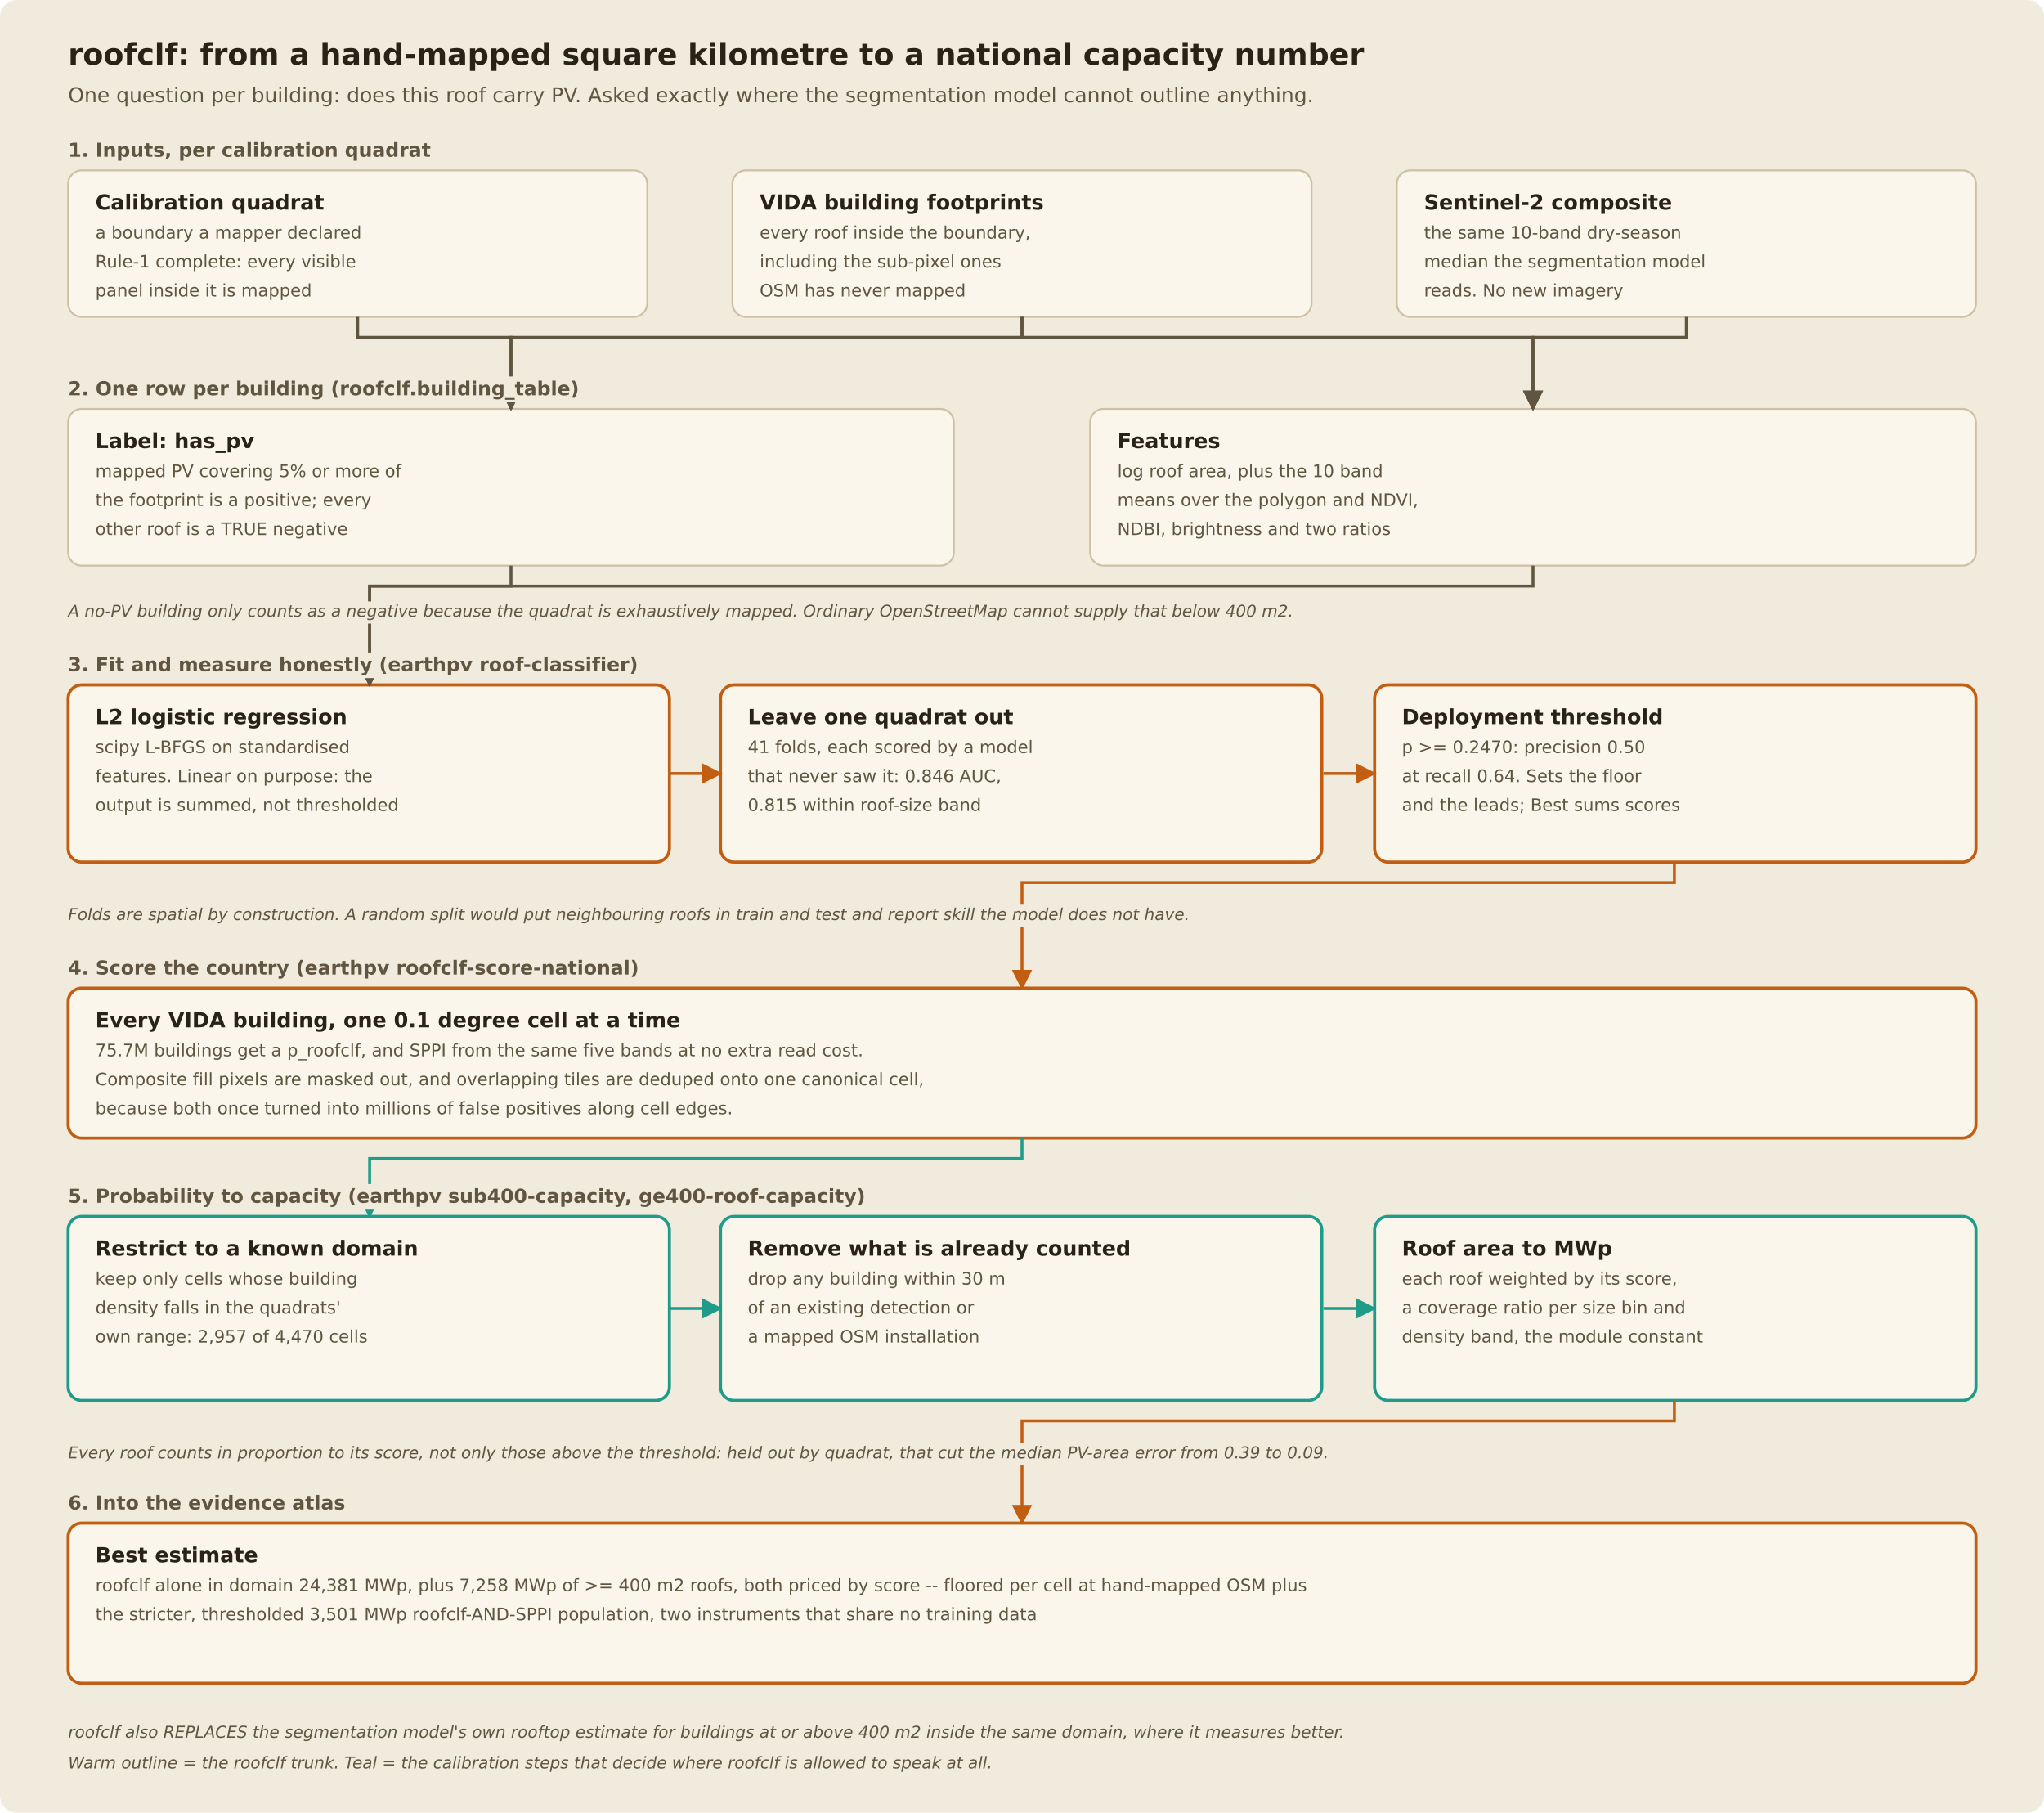
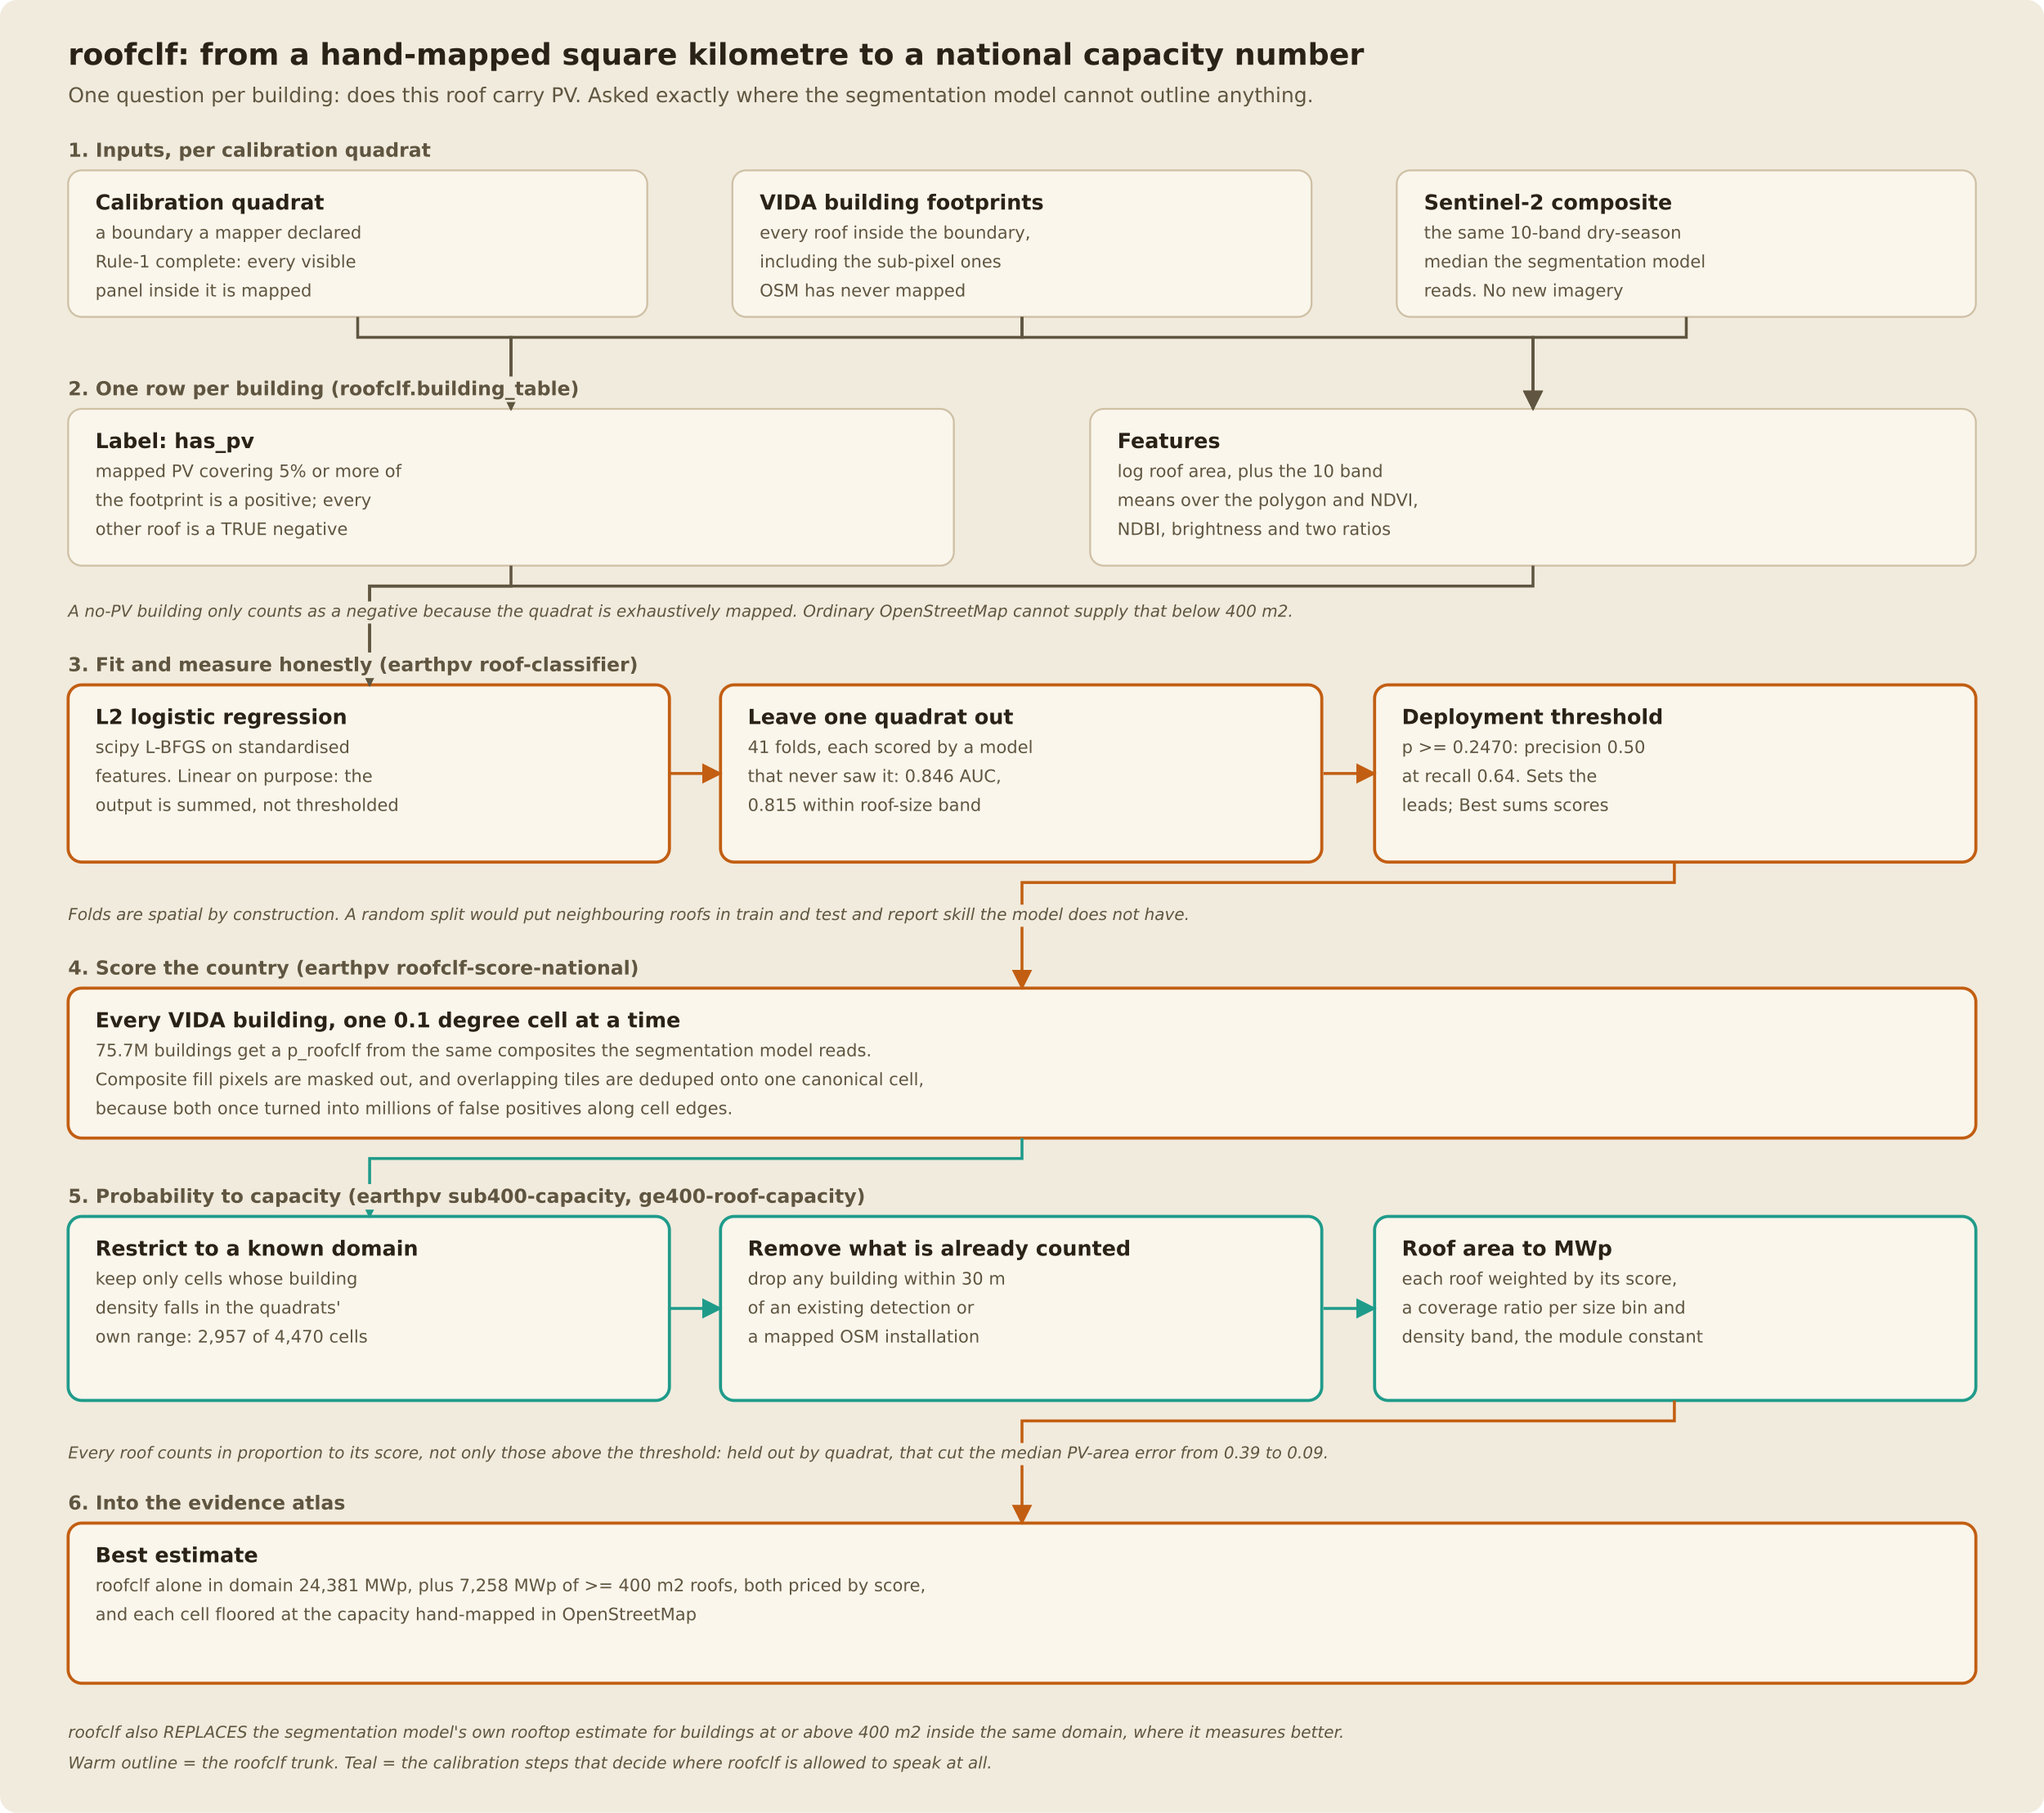
<svg xmlns="http://www.w3.org/2000/svg" width="1200" height="1064" viewBox="0 0 1200 1064" font-family="DejaVu Sans, system-ui, sans-serif">
  <defs>
    <marker id="ah-5f5540-light" viewBox="0 0 10 10" refX="9" refY="5" markerWidth="7" markerHeight="7" orient="auto-start-reverse">
      <path d="M0,0 L10,5 L0,10 z" fill="#5f5540" />
    </marker>
    <marker id="ah-c25e12-light" viewBox="0 0 10 10" refX="9" refY="5" markerWidth="7" markerHeight="7" orient="auto-start-reverse">
      <path d="M0,0 L10,5 L0,10 z" fill="#c25e12" />
    </marker>
    <marker id="ah-1c6fa8-light" viewBox="0 0 10 10" refX="9" refY="5" markerWidth="7" markerHeight="7" orient="auto-start-reverse">
      <path d="M0,0 L10,5 L0,10 z" fill="#1c6fa8" />
    </marker>
    <marker id="ah-1f9b8a-light" viewBox="0 0 10 10" refX="9" refY="5" markerWidth="7" markerHeight="7" orient="auto-start-reverse">
      <path d="M0,0 L10,5 L0,10 z" fill="#1f9b8a" />
    </marker>
  </defs>
  <rect width="1200" height="1064" rx="10" fill="#f1ebdd" />
  <text x="40" y="38" font-size="17.5" font-weight="600" fill="#2a2216">roofclf: from a hand-mapped square kilometre to a national capacity number</text>
  <text x="40" y="60" font-size="12" fill="#5f5540">One question per building: does this roof carry PV. Asked exactly where the segmentation model cannot outline anything.</text>
  <rect x="40" y="100" width="340" height="86" rx="8" fill="#faf6ec" stroke="#cfc0a5" stroke-width="1.1" />
  <text x="56" y="123" font-size="12.2" font-weight="600" fill="#2a2216">Calibration quadrat</text>
  <text x="56" y="140" font-size="10.1" fill="#5f5540">a boundary a mapper declared</text>
  <text x="56" y="157" font-size="10.1" fill="#5f5540">Rule-1 complete: every visible</text>
  <text x="56" y="174" font-size="10.1" fill="#5f5540">panel inside it is mapped</text>
  <rect x="430" y="100" width="340" height="86" rx="8" fill="#faf6ec" stroke="#cfc0a5" stroke-width="1.1" />
  <text x="446" y="123" font-size="12.2" font-weight="600" fill="#2a2216">VIDA building footprints</text>
  <text x="446" y="140" font-size="10.1" fill="#5f5540">every roof inside the boundary,</text>
  <text x="446" y="157" font-size="10.1" fill="#5f5540">including the sub-pixel ones</text>
  <text x="446" y="174" font-size="10.1" fill="#5f5540">OSM has never mapped</text>
  <rect x="820" y="100" width="340" height="86" rx="8" fill="#faf6ec" stroke="#cfc0a5" stroke-width="1.1" />
  <text x="836" y="123" font-size="12.2" font-weight="600" fill="#2a2216">Sentinel-2 composite</text>
  <text x="836" y="140" font-size="10.1" fill="#5f5540">the same 10-band dry-season</text>
  <text x="836" y="157" font-size="10.1" fill="#5f5540">median the segmentation model</text>
  <text x="836" y="174" font-size="10.1" fill="#5f5540">reads. No new imagery</text>
  <rect x="40" y="240" width="520" height="92" rx="8" fill="#faf6ec" stroke="#cfc0a5" stroke-width="1.1" />
  <text x="56" y="263" font-size="12.2" font-weight="600" fill="#2a2216">Label: has_pv</text>
  <text x="56" y="280" font-size="10.1" fill="#5f5540">mapped PV covering 5% or more of</text>
  <text x="56" y="297" font-size="10.1" fill="#5f5540">the footprint is a positive; every</text>
  <text x="56" y="314" font-size="10.1" fill="#5f5540">other roof is a TRUE negative</text>
  <rect x="640" y="240" width="520" height="92" rx="8" fill="#faf6ec" stroke="#cfc0a5" stroke-width="1.1" />
  <text x="656" y="263" font-size="12.2" font-weight="600" fill="#2a2216">Features</text>
  <text x="656" y="280" font-size="10.1" fill="#5f5540">log roof area, plus the 10 band</text>
  <text x="656" y="297" font-size="10.1" fill="#5f5540">means over the polygon and NDVI,</text>
  <text x="656" y="314" font-size="10.1" fill="#5f5540">NDBI, brightness and two ratios</text>
  <rect x="40" y="402" width="353" height="104" rx="8" fill="#faf6ec" stroke="#c25e12" stroke-width="1.8" />
  <text x="56" y="425" font-size="12.2" font-weight="600" fill="#2a2216">L2 logistic regression</text>
  <text x="56" y="442" font-size="10.1" fill="#5f5540">scipy L-BFGS on standardised</text>
  <text x="56" y="459" font-size="10.1" fill="#5f5540">features. Linear on purpose: the</text>
  <text x="56" y="476" font-size="10.1" fill="#5f5540">output is summed, not thresholded</text>
  <rect x="423" y="402" width="353" height="104" rx="8" fill="#faf6ec" stroke="#c25e12" stroke-width="1.8" />
  <text x="439" y="425" font-size="12.2" font-weight="600" fill="#2a2216">Leave one quadrat out</text>
  <text x="439" y="442" font-size="10.1" fill="#5f5540">41 folds, each scored by a model</text>
  <text x="439" y="459" font-size="10.1" fill="#5f5540">that never saw it: 0.846 AUC,</text>
  <text x="439" y="476" font-size="10.1" fill="#5f5540">0.815 within roof-size band</text>
  <rect x="807" y="402" width="353" height="104" rx="8" fill="#faf6ec" stroke="#c25e12" stroke-width="1.8" />
  <text x="823" y="425" font-size="12.2" font-weight="600" fill="#2a2216">Deployment threshold</text>
  <text x="823" y="442" font-size="10.1" fill="#5f5540">p &gt;= 0.2470: precision 0.50</text>
-   <text x="823" y="459" font-size="10.1" fill="#5f5540">at recall 0.64. Sets the floor</text>
-   <text x="823" y="476" font-size="10.1" fill="#5f5540">and the leads; Best sums scores</text>
+   <text x="823" y="459" font-size="10.1" fill="#5f5540">at recall 0.64. Sets the</text>
+   <text x="823" y="476" font-size="10.1" fill="#5f5540">leads; Best sums scores</text>
  <rect x="40" y="580" width="1120" height="88" rx="8" fill="#faf6ec" stroke="#c25e12" stroke-width="1.8" />
  <text x="56" y="603" font-size="12.2" font-weight="600" fill="#2a2216">Every VIDA building, one 0.1 degree cell at a time</text>
-   <text x="56" y="620" font-size="10.1" fill="#5f5540">75.7M buildings get a p_roofclf, and SPPI from the same five bands at no extra read cost.</text>
+   <text x="56" y="620" font-size="10.1" fill="#5f5540">75.7M buildings get a p_roofclf from the same composites the segmentation model reads.</text>
  <text x="56" y="637" font-size="10.1" fill="#5f5540">Composite fill pixels are masked out, and overlapping tiles are deduped onto one canonical cell,</text>
  <text x="56" y="654" font-size="10.1" fill="#5f5540">because both once turned into millions of false positives along cell edges.</text>
  <rect x="40" y="714" width="353" height="108" rx="8" fill="#faf6ec" stroke="#1f9b8a" stroke-width="1.8" />
  <text x="56" y="737" font-size="12.2" font-weight="600" fill="#2a2216">Restrict to a known domain</text>
  <text x="56" y="754" font-size="10.1" fill="#5f5540">keep only cells whose building</text>
  <text x="56" y="771" font-size="10.1" fill="#5f5540">density falls in the quadrats'</text>
  <text x="56" y="788" font-size="10.1" fill="#5f5540">own range: 2,957 of 4,470 cells</text>
  <rect x="423" y="714" width="353" height="108" rx="8" fill="#faf6ec" stroke="#1f9b8a" stroke-width="1.8" />
  <text x="439" y="737" font-size="12.2" font-weight="600" fill="#2a2216">Remove what is already counted</text>
  <text x="439" y="754" font-size="10.1" fill="#5f5540">drop any building within 30 m</text>
  <text x="439" y="771" font-size="10.1" fill="#5f5540">of an existing detection or</text>
  <text x="439" y="788" font-size="10.1" fill="#5f5540">a mapped OSM installation</text>
  <rect x="807" y="714" width="353" height="108" rx="8" fill="#faf6ec" stroke="#1f9b8a" stroke-width="1.8" />
  <text x="823" y="737" font-size="12.2" font-weight="600" fill="#2a2216">Roof area to MWp</text>
  <text x="823" y="754" font-size="10.1" fill="#5f5540">each roof weighted by its score,</text>
  <text x="823" y="771" font-size="10.1" fill="#5f5540">a coverage ratio per size bin and</text>
  <text x="823" y="788" font-size="10.1" fill="#5f5540">density band, the module constant</text>
  <rect x="40" y="894" width="1120" height="94" rx="8" fill="#faf6ec" stroke="#c25e12" stroke-width="1.8" />
  <text x="56" y="917" font-size="12.2" font-weight="600" fill="#2a2216">Best estimate</text>
-   <text x="56" y="934" font-size="10.1" fill="#5f5540">roofclf alone in domain 24,381 MWp, plus 7,258 MWp of &gt;= 400 m2 roofs, both priced by score -- floored per cell at hand-mapped OSM plus</text>
-   <text x="56" y="951" font-size="10.1" fill="#5f5540">the stricter, thresholded 3,501 MWp roofclf-AND-SPPI population, two instruments that share no training data</text>
+   <text x="56" y="934" font-size="10.1" fill="#5f5540">roofclf alone in domain 24,381 MWp, plus 7,258 MWp of &gt;= 400 m2 roofs, both priced by score,</text>
+   <text x="56" y="951" font-size="10.1" fill="#5f5540">and each cell floored at the capacity hand-mapped in OpenStreetMap</text>
  <path d="M210,186 V198 H300 V240" stroke="#5f5540" stroke-width="1.7" fill="none" marker-end="url(#ah-5f5540-light)" />
  <path d="M600,186 V198 H300 V240" stroke="#5f5540" stroke-width="1.7" fill="none" marker-end="url(#ah-5f5540-light)" />
  <path d="M600,186 V198 H900 V240" stroke="#5f5540" stroke-width="1.7" fill="none" marker-end="url(#ah-5f5540-light)" />
  <path d="M990,186 V198 H900 V240" stroke="#5f5540" stroke-width="1.7" fill="none" marker-end="url(#ah-5f5540-light)" />
  <path d="M300,332 V344 H217 V402" stroke="#5f5540" stroke-width="1.7" fill="none" marker-end="url(#ah-5f5540-light)" />
  <path d="M900,332 V344 H217 V402" stroke="#5f5540" stroke-width="1.7" fill="none" marker-end="url(#ah-5f5540-light)" />
  <path d="M393,454 H423" stroke="#c25e12" stroke-width="1.7" fill="none" marker-end="url(#ah-c25e12-light)" />
  <path d="M777,454 H807" stroke="#c25e12" stroke-width="1.7" fill="none" marker-end="url(#ah-c25e12-light)" />
  <path d="M983,506 V518 H600 V580" stroke="#c25e12" stroke-width="1.7" fill="none" marker-end="url(#ah-c25e12-light)" />
  <path d="M600,668 V680 H217 V714" stroke="#1f9b8a" stroke-width="1.7" fill="none" marker-end="url(#ah-1f9b8a-light)" />
  <path d="M393,768 H423" stroke="#1f9b8a" stroke-width="1.7" fill="none" marker-end="url(#ah-1f9b8a-light)" />
  <path d="M777,768 H807" stroke="#1f9b8a" stroke-width="1.7" fill="none" marker-end="url(#ah-1f9b8a-light)" />
  <path d="M983,822 V834 H600 V894" stroke="#c25e12" stroke-width="1.7" fill="none" marker-end="url(#ah-c25e12-light)" />
  <rect x="36" y="81" width="207" height="15" fill="#f1ebdd" />
  <text x="40" y="92" font-size="11.3" font-weight="600" fill="#5f5540">1. Inputs, per calibration quadrat</text>
  <rect x="36" y="221" width="293" height="15" fill="#f1ebdd" />
  <text x="40" y="232" font-size="11.3" font-weight="600" fill="#5f5540">2. One row per building (roofclf.building_table)</text>
  <rect x="36" y="353" width="736" height="13" fill="#f1ebdd" />
  <text x="40" y="362" font-size="9.6" font-style="italic" fill="#5f5540">A no-PV building only counts as a negative because the quadrat is exhaustively mapped. Ordinary OpenStreetMap cannot supply that below 400 m2.</text>
  <rect x="36" y="383" width="323" height="15" fill="#f1ebdd" />
  <text x="40" y="394" font-size="11.3" font-weight="600" fill="#5f5540">3. Fit and measure honestly (earthpv roof-classifier)</text>
  <rect x="36" y="531" width="715" height="13" fill="#f1ebdd" />
  <text x="40" y="540" font-size="9.6" font-style="italic" fill="#5f5540">Folds are spatial by construction. A random split would put neighbouring roofs in train and test and report skill the model does not have.</text>
  <rect x="36" y="561" width="323" height="15" fill="#f1ebdd" />
  <text x="40" y="572" font-size="11.3" font-weight="600" fill="#5f5540">4. Score the country (earthpv roofclf-score-national)</text>
  <rect x="36" y="695" width="445" height="15" fill="#f1ebdd" />
  <text x="40" y="706" font-size="11.3" font-weight="600" fill="#5f5540">5. Probability to capacity (earthpv sub400-capacity, ge400-roof-capacity)</text>
  <rect x="36" y="847" width="804" height="13" fill="#f1ebdd" />
  <text x="40" y="856" font-size="9.6" font-style="italic" fill="#5f5540">Every roof counts in proportion to its score, not only those above the threshold: held out by quadrat, that cut the median PV-area error from 0.39 to 0.09.</text>
  <rect x="36" y="875" width="159" height="15" fill="#f1ebdd" />
  <text x="40" y="886" font-size="11.3" font-weight="600" fill="#5f5540">6. Into the evidence atlas</text>
  <rect x="36" y="1011" width="778" height="13" fill="#f1ebdd" />
  <text x="40" y="1020" font-size="9.6" font-style="italic" fill="#5f5540">roofclf also REPLACES the segmentation model's own rooftop estimate for buildings at or above 400 m2 inside the same domain, where it measures better.</text>
  <rect x="36" y="1029" width="601" height="13" fill="#f1ebdd" />
  <text x="40" y="1038" font-size="9.6" font-style="italic" fill="#5f5540">Warm outline = the roofclf trunk. Teal = the calibration steps that decide where roofclf is allowed to speak at all.</text>
</svg>
